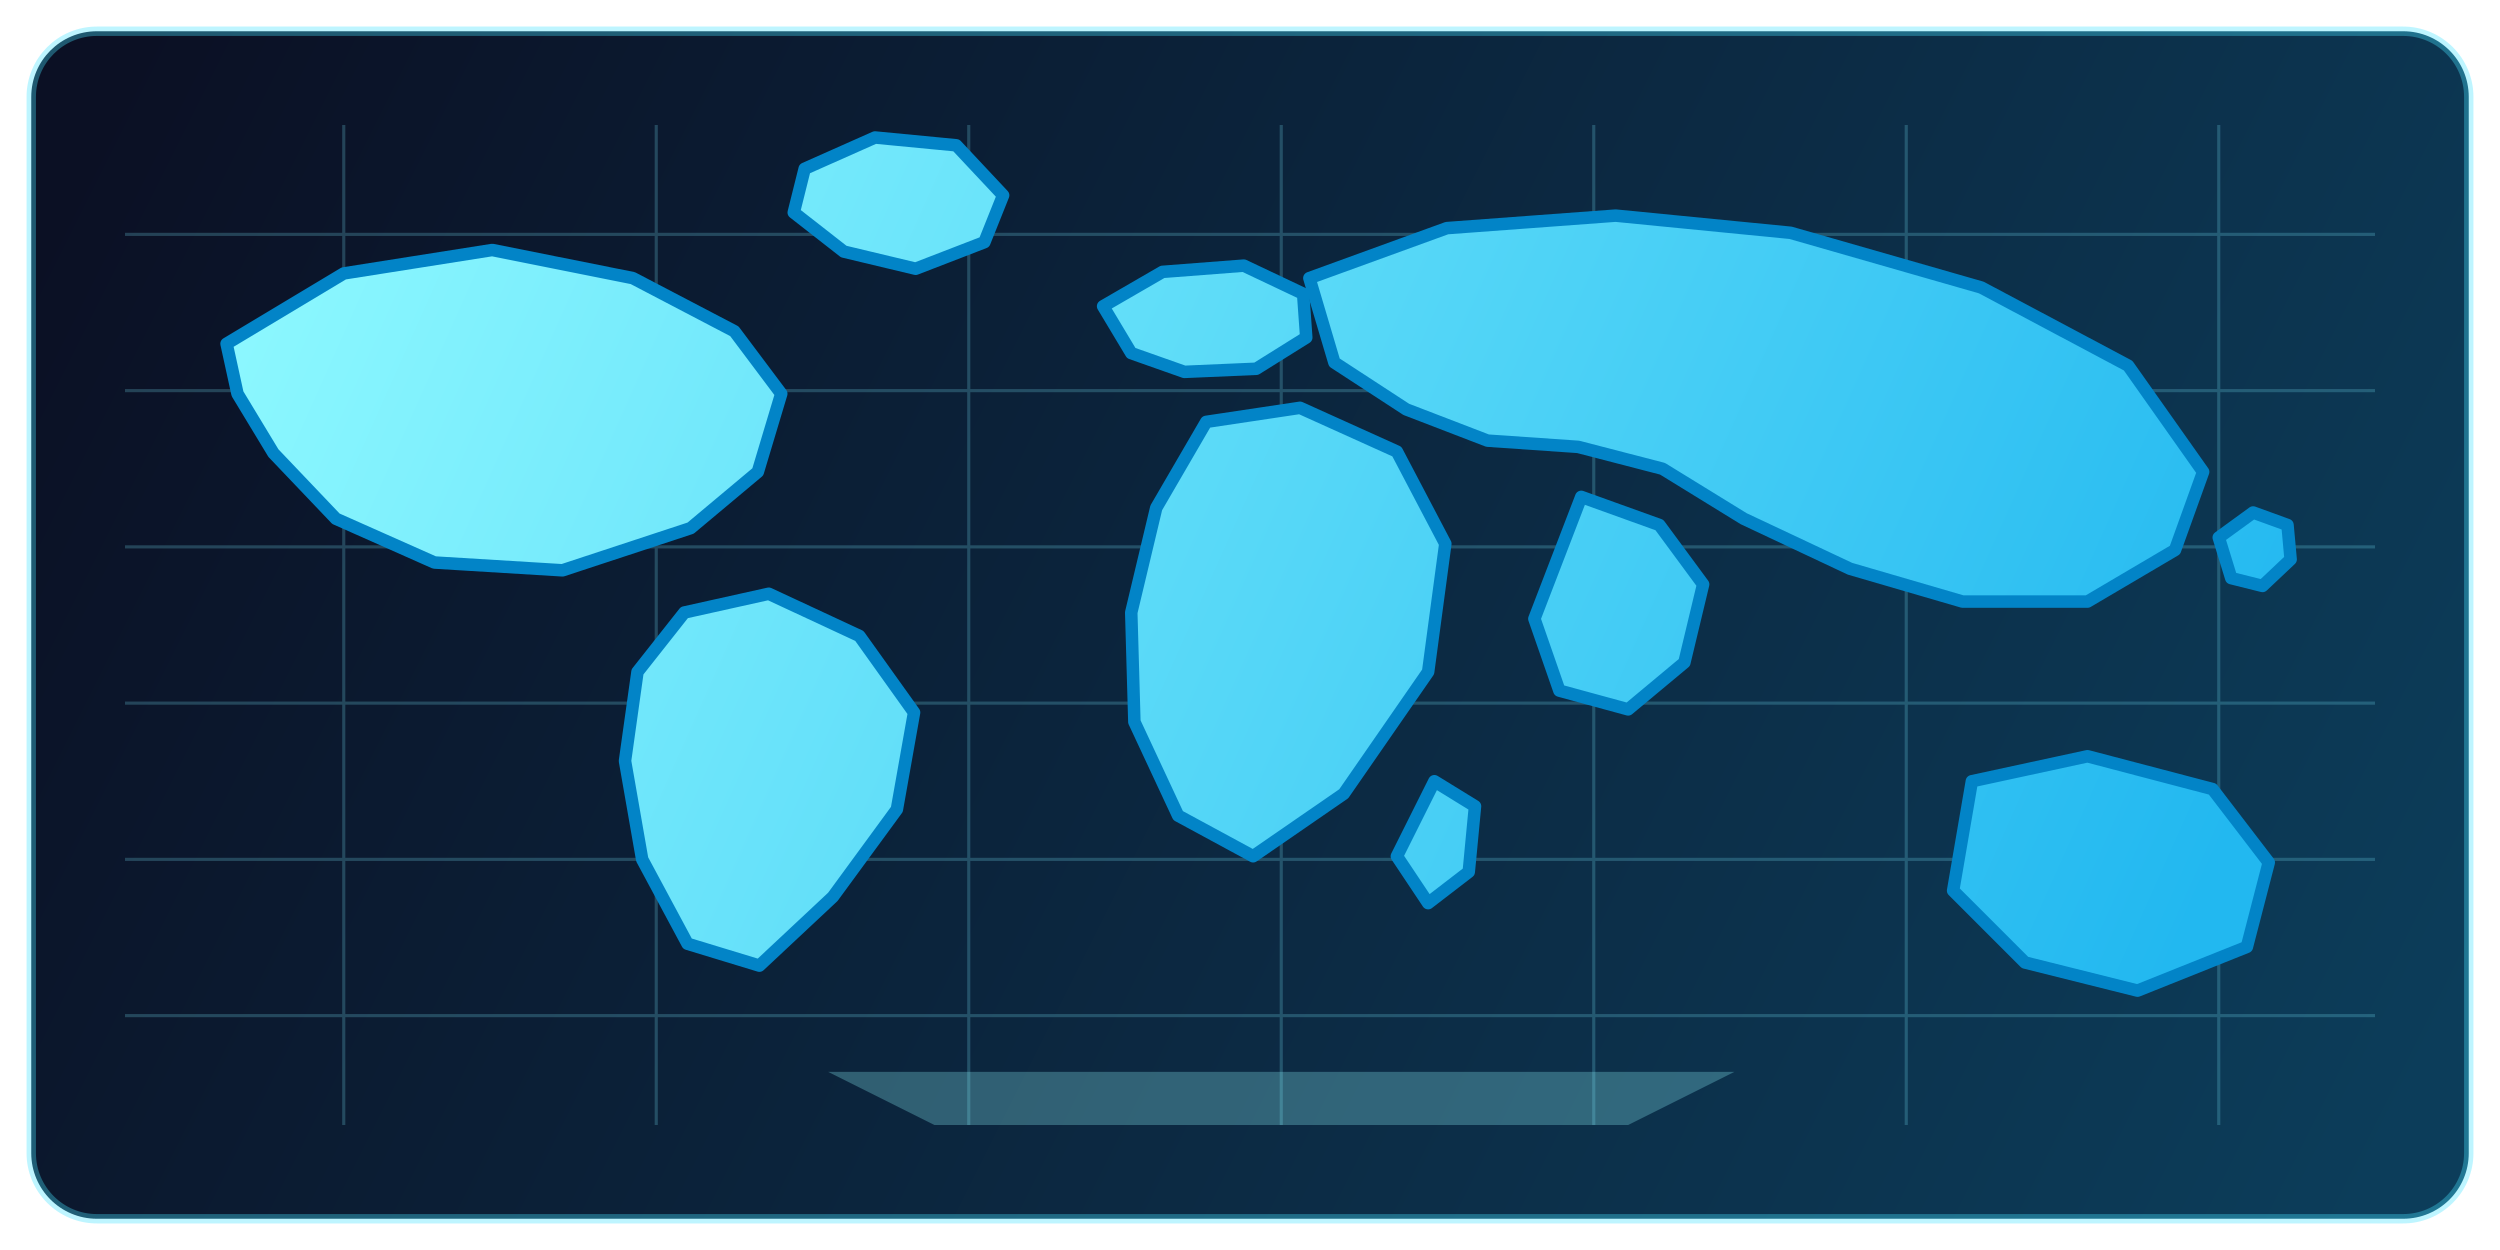
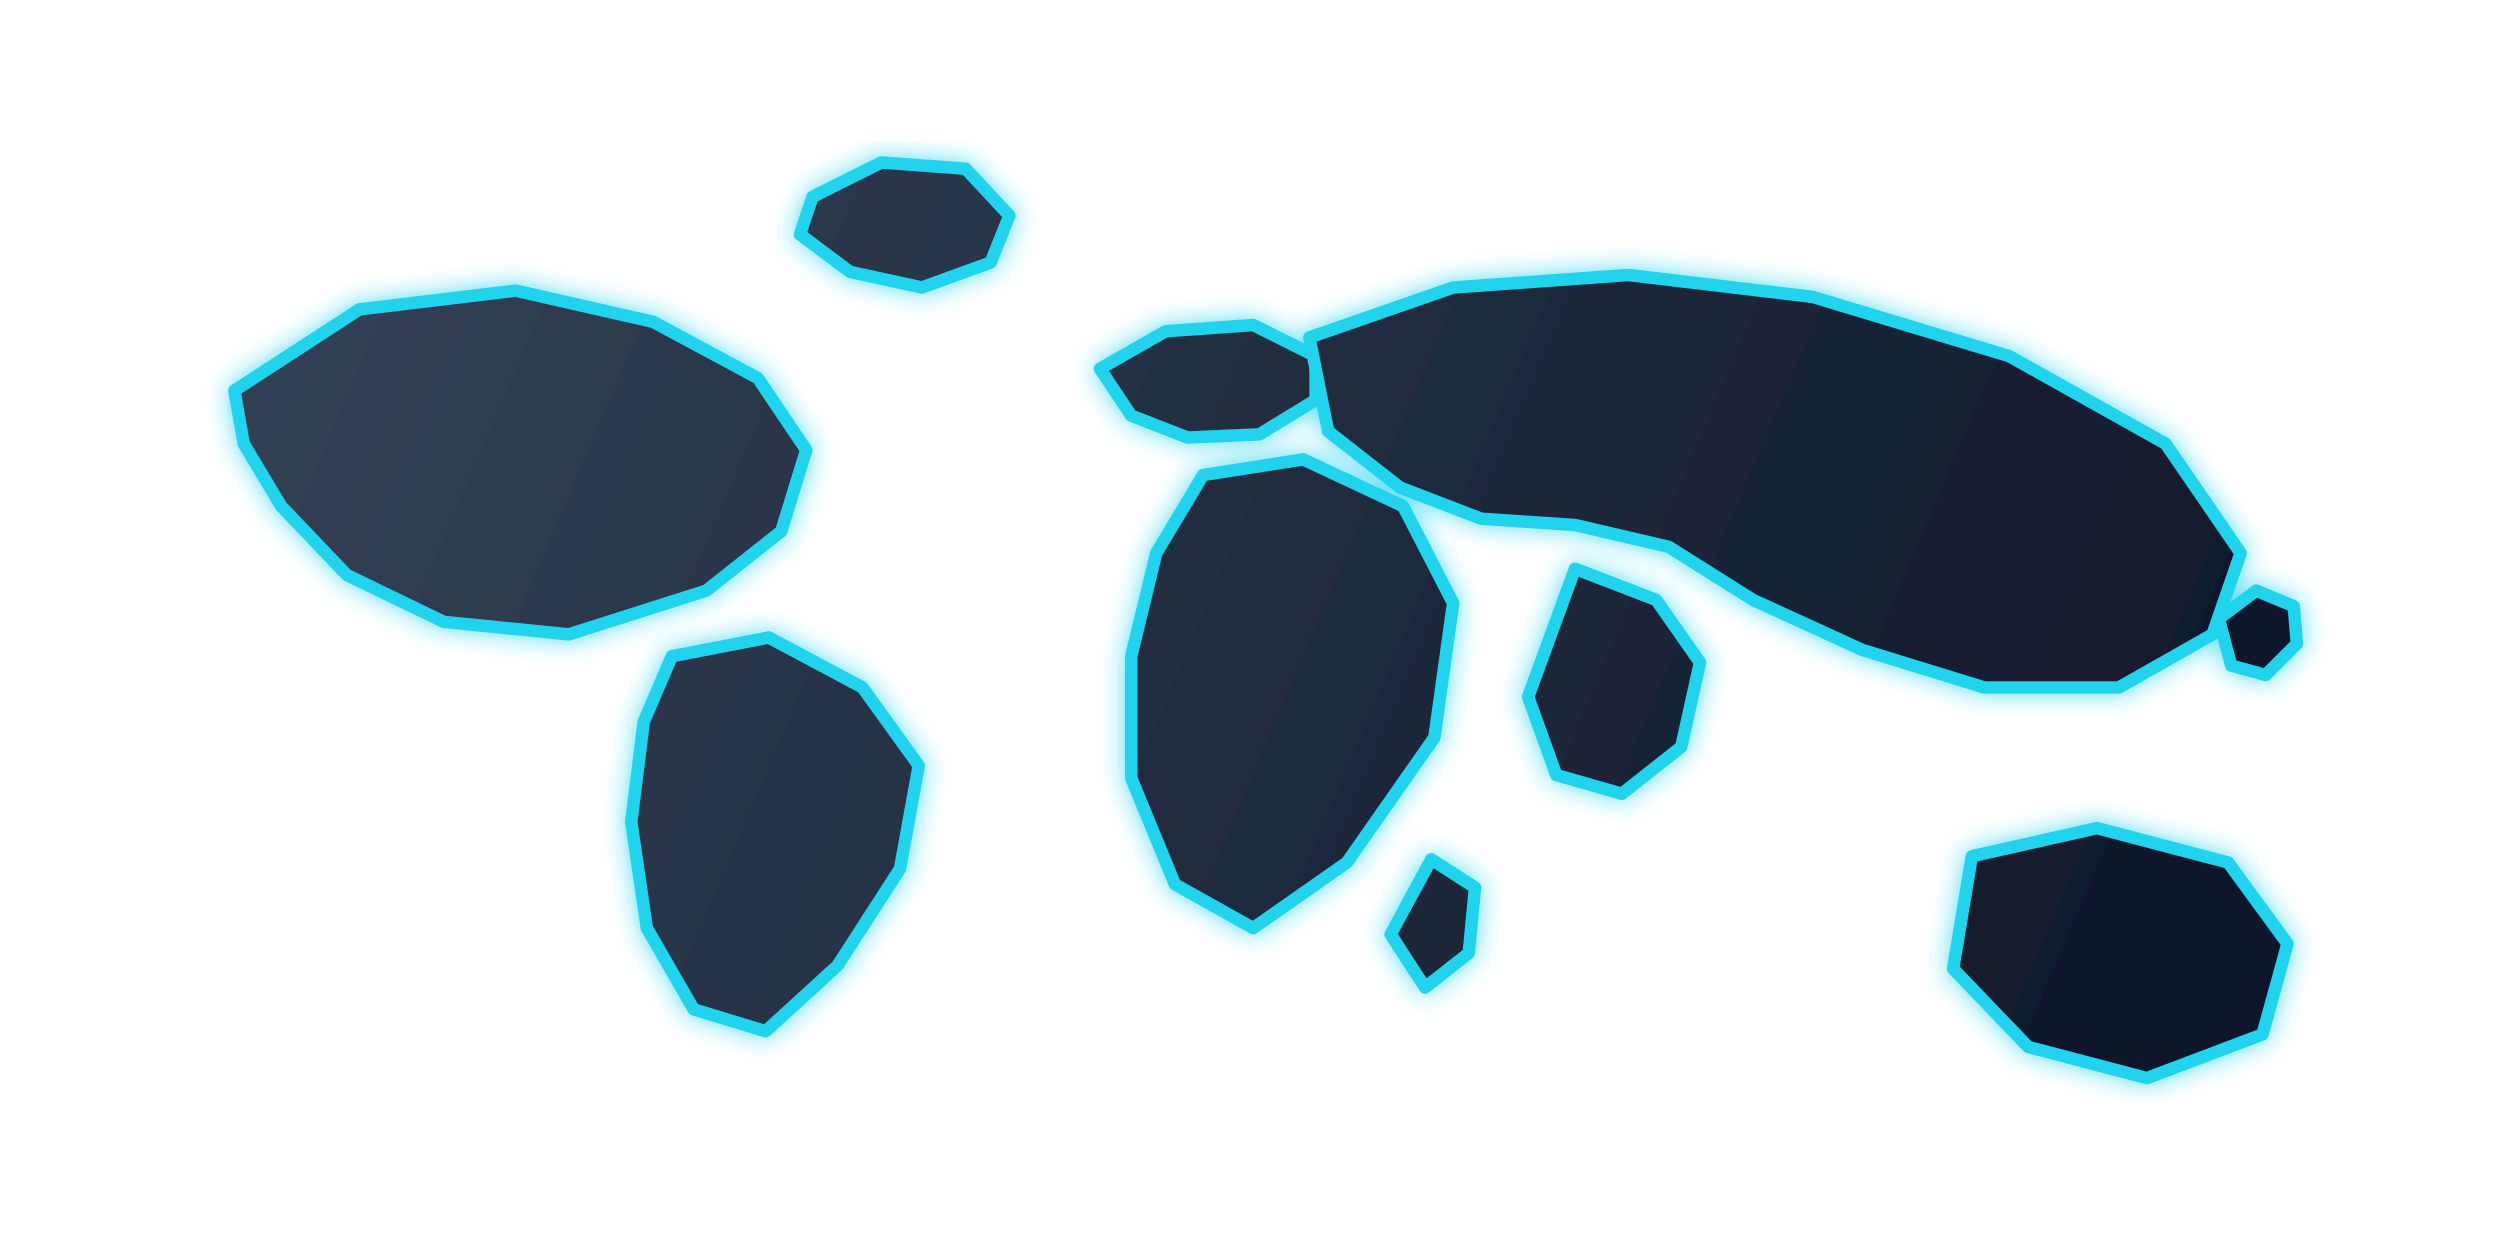
<svg xmlns="http://www.w3.org/2000/svg" viewBox="0 0 1600 800" fill="none">
  <defs>
-     <linearGradient id="ocean" x1="80" y1="40" x2="1520" y2="760" gradientUnits="userSpaceOnUse">
-       <stop offset="0" stop-color="#0b1024" />
-       <stop offset="1" stop-color="#0c3d5a" />
-     </linearGradient>
-     <linearGradient id="land" x1="170" y1="100" x2="1380" y2="640" gradientUnits="userSpaceOnUse">
-       <stop offset="0" stop-color="#8ef9ff" />
-       <stop offset="1" stop-color="#22b8f0" />
+     <filter id="mapShadow" x="70" y="90" width="1460" height="620" filterUnits="userSpaceOnUse" color-interpolation-filters="sRGB">
+       <feDropShadow dx="0" dy="14" stdDeviation="12" flood-color="#0f172a" flood-opacity="0.35" />
+       <feDropShadow dx="0" dy="0" stdDeviation="8" flood-color="#22d3ee" flood-opacity="0.75" />
+     </filter>
+     <linearGradient id="land" x1="190" y1="130" x2="1390" y2="640" gradientUnits="userSpaceOnUse">
+       <stop offset="0" stop-color="#334155" />
+       <stop offset="1" stop-color="#0f172a" />
    </linearGradient>
  </defs>
-   <rect x="20" y="20" width="1560" height="760" rx="42" fill="url(#ocean)" />
-   <g opacity="0.22" stroke="#7cecff" stroke-width="2">
-     <path d="M80 150H1520" />
-     <path d="M80 250H1520" />
-     <path d="M80 350H1520" />
-     <path d="M80 450H1520" />
-     <path d="M80 550H1520" />
-     <path d="M80 650H1520" />
-     <path d="M220 80V720" />
-     <path d="M420 80V720" />
-     <path d="M620 80V720" />
-     <path d="M820 80V720" />
-     <path d="M1020 80V720" />
-     <path d="M1220 80V720" />
-     <path d="M1420 80V720" />
+   <g filter="url(#mapShadow)" fill="url(#land)" stroke="#22d3ee" stroke-width="8" stroke-linejoin="round">
+     <path d="M150 250L230 198L330 186L418 206L485 242L516 288L500 340L452 378L364 406L284 398L222 368L180 324L156 284Z" />
+     <path d="M520 126L564 104L618 108L646 138L634 168L590 184L544 174L512 150Z" />
+     <path d="M430 420L492 408L552 440L588 490L576 556L536 618L490 660L444 646L414 594L404 526L412 462Z" />
+     <path d="M704 236L746 212L802 208L842 228L842 256L806 278L760 280L724 266Z" />
+     <path d="M770 304L834 294L898 324L930 386L918 472L862 552L802 594L752 566L724 498L724 420L740 354Z" />
+     <path d="M838 216L930 184L1042 176L1160 190L1286 228L1386 284L1434 354L1416 406L1356 440L1270 440L1192 416L1122 384L1068 350L1008 336L948 332L896 312L850 276Z" />
+     <path d="M1008 364L1060 384L1088 424L1076 478L1038 508L996 496L978 446Z" />
+     <path d="M1262 548L1342 530L1426 552L1464 604L1448 662L1374 690L1298 670L1250 620Z" />
+     <path d="M1420 396L1444 378L1468 388L1470 412L1450 432L1428 426Z" />
+     <path d="M916 550L944 568L940 610L912 632L890 598Z" />
  </g>
-   <g fill="url(#land)" stroke="#0284c7" stroke-width="8" stroke-linejoin="round">
-     <path d="M145 220L220 175L315 160L405 178L470 212L500 252L485 302L442 338L360 365L278 360L215 332L175 290L152 252Z" />
-     <path d="M515 108L560 88L612 93L642 125L630 155L586 172L540 161L508 136Z" />
-     <path d="M438 392L492 380L550 407L585 456L574 518L533 574L486 618L440 604L411 550L400 487L408 430Z" />
-     <path d="M706 196L744 174L796 170L834 188L836 216L804 236L758 238L724 226Z" />
-     <path d="M772 270L832 261L894 289L925 348L914 430L860 508L802 548L754 522L726 462L724 392L740 325Z" />
-     <path d="M838 178L926 146L1034 138L1146 149L1268 184L1362 234L1410 302L1392 352L1336 385L1256 385L1184 364L1116 332L1064 300L1010 286L952 282L900 262L854 232Z" />
-     <path d="M1012 318L1062 336L1090 374L1078 424L1042 454L998 442L982 396Z" />
-     <path d="M1262 500L1336 484L1416 505L1452 552L1438 606L1368 634L1296 616L1250 570Z" />
-     <path d="M1420 344L1442 328L1464 336L1466 358L1448 375L1428 370Z" />
-     <path d="M918 500L944 516L940 558L914 578L894 548Z" />
-   </g>
-   <path d="M530 686L1110 686L1042 720L598 720Z" fill="#8ef9ff" opacity="0.28" />
-   <rect x="20" y="20" width="1560" height="760" rx="42" stroke="#45e3ff" stroke-opacity="0.35" stroke-width="6" />
</svg>
